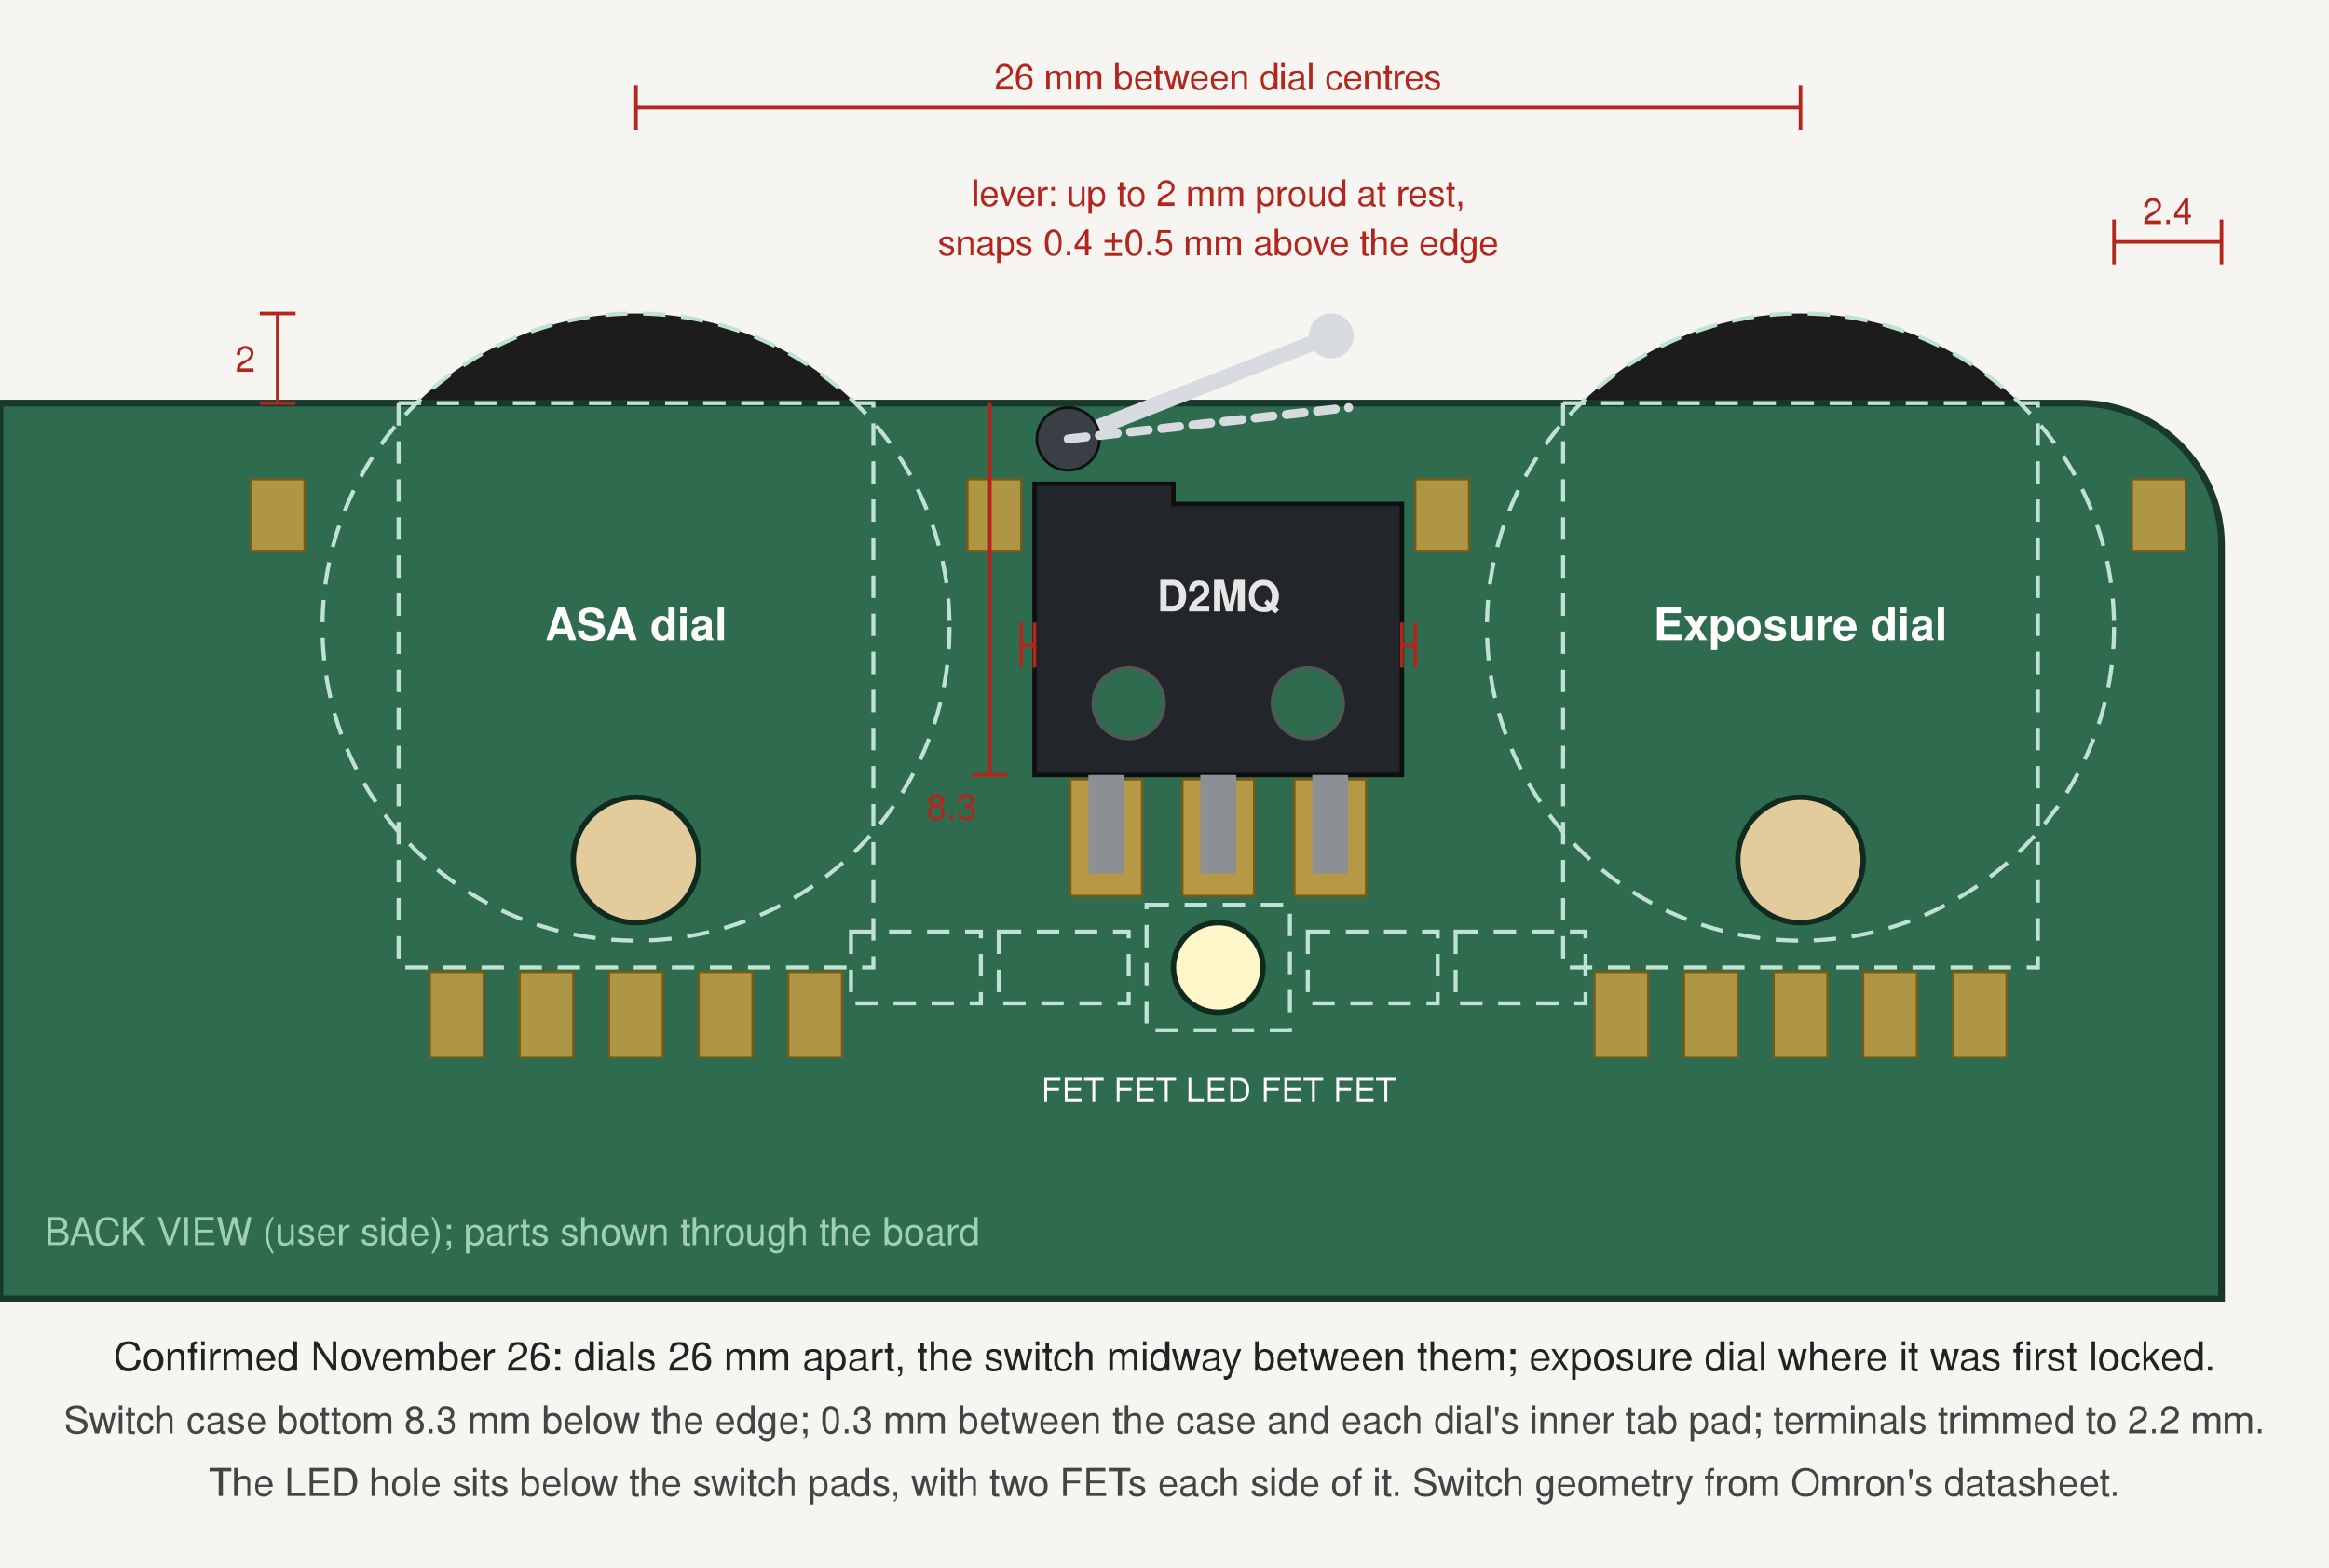
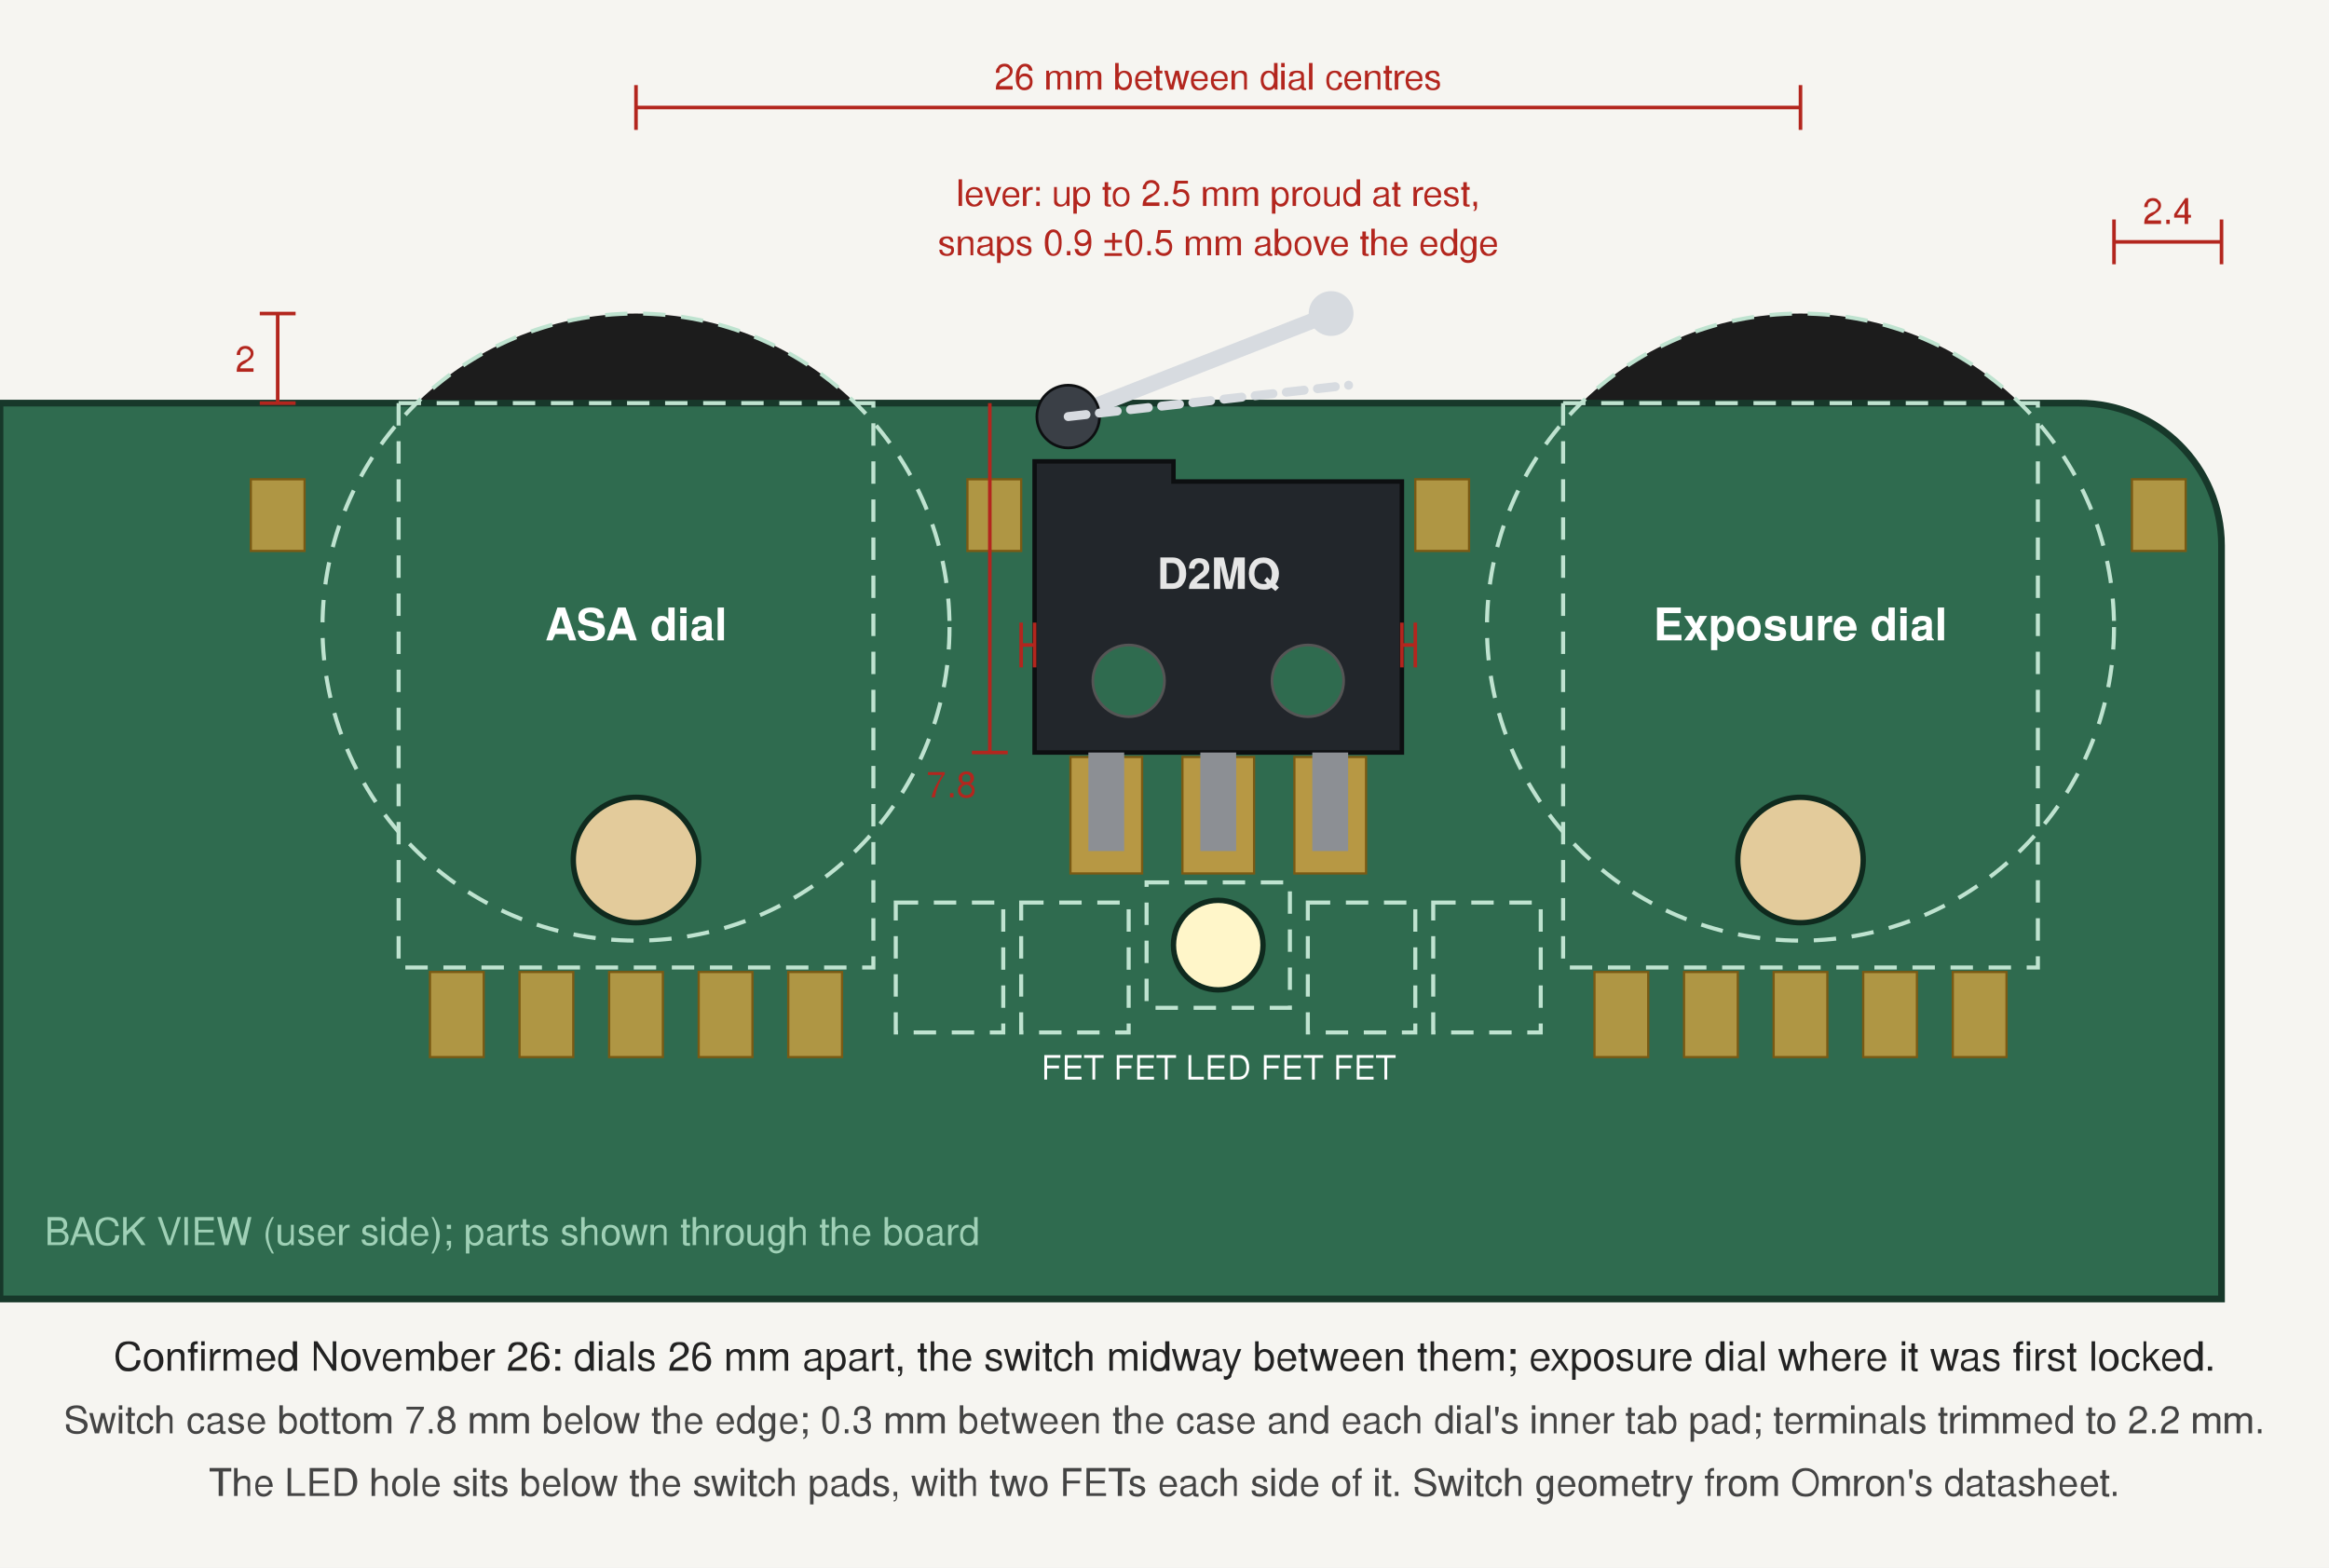
<svg xmlns="http://www.w3.org/2000/svg" width="1040" height="700" viewBox="36 -9 52 35" font-family="Helvetica, Arial, sans-serif">
  <rect x="36" y="-9" width="52" height="35" fill="#f6f5f1" />
  <circle cx="50.2" cy="5" r="7.0" fill="#1c1c1c" />
  <circle cx="76.2" cy="5" r="7.0" fill="#1c1c1c" />
  <path d="M36 0 H82.42 A3.18 3.18 0 0 1 85.6 3.18 V20 H36 Z" fill="#2f6b4f" stroke="#17382a" stroke-width="0.15" />
  <circle cx="50.2" cy="5" r="7.0" fill="none" stroke="#bfe3d0" stroke-width="0.09" stroke-dasharray="0.5 0.35" />
  <rect x="44.9" y="0" width="10.6" height="12.6" fill="none" stroke="#bfe3d0" stroke-width="0.09" stroke-dasharray="0.5 0.35" />
  <rect x="45.6" y="12.7" width="1.2" height="1.9" fill="#d9a441" fill-opacity="0.75" stroke="#7a5a14" stroke-width="0.05" />
  <rect x="47.6" y="12.7" width="1.2" height="1.9" fill="#d9a441" fill-opacity="0.75" stroke="#7a5a14" stroke-width="0.05" />
  <rect x="49.6" y="12.7" width="1.2" height="1.9" fill="#d9a441" fill-opacity="0.75" stroke="#7a5a14" stroke-width="0.05" />
  <rect x="51.6" y="12.7" width="1.2" height="1.9" fill="#d9a441" fill-opacity="0.75" stroke="#7a5a14" stroke-width="0.05" />
  <rect x="53.6" y="12.7" width="1.2" height="1.9" fill="#d9a441" fill-opacity="0.75" stroke="#7a5a14" stroke-width="0.05" />
  <rect x="41.6" y="1.7" width="1.2" height="1.6" fill="#d9a441" fill-opacity="0.75" stroke="#7a5a14" stroke-width="0.05" />
  <rect x="57.6" y="1.7" width="1.2" height="1.6" fill="#d9a441" fill-opacity="0.75" stroke="#7a5a14" stroke-width="0.05" />
  <circle cx="50.2" cy="10.2" r="1.4" fill="#e3cb9b" stroke="#0f2a1e" stroke-width="0.12" />
  <text x="50.2" y="5.3" font-size="1.0" text-anchor="middle" fill="#ffffff" font-weight="bold">ASA dial</text>
  <circle cx="76.2" cy="5" r="7.0" fill="none" stroke="#bfe3d0" stroke-width="0.09" stroke-dasharray="0.5 0.35" />
  <rect x="70.9" y="0" width="10.6" height="12.6" fill="none" stroke="#bfe3d0" stroke-width="0.09" stroke-dasharray="0.5 0.35" />
  <rect x="71.6" y="12.7" width="1.2" height="1.9" fill="#d9a441" fill-opacity="0.75" stroke="#7a5a14" stroke-width="0.05" />
  <rect x="73.6" y="12.7" width="1.2" height="1.9" fill="#d9a441" fill-opacity="0.75" stroke="#7a5a14" stroke-width="0.05" />
  <rect x="75.6" y="12.7" width="1.2" height="1.9" fill="#d9a441" fill-opacity="0.75" stroke="#7a5a14" stroke-width="0.05" />
  <rect x="77.6" y="12.7" width="1.2" height="1.9" fill="#d9a441" fill-opacity="0.75" stroke="#7a5a14" stroke-width="0.05" />
  <rect x="79.6" y="12.7" width="1.2" height="1.9" fill="#d9a441" fill-opacity="0.75" stroke="#7a5a14" stroke-width="0.05" />
  <rect x="67.6" y="1.7" width="1.2" height="1.6" fill="#d9a441" fill-opacity="0.75" stroke="#7a5a14" stroke-width="0.05" />
  <rect x="83.6" y="1.7" width="1.2" height="1.6" fill="#d9a441" fill-opacity="0.75" stroke="#7a5a14" stroke-width="0.05" />
  <circle cx="76.2" cy="10.2" r="1.4" fill="#e3cb9b" stroke="#0f2a1e" stroke-width="0.12" />
  <text x="76.2" y="5.3" font-size="1.0" text-anchor="middle" fill="#ffffff" font-weight="bold">Exposure dial</text>
-   <path d="M59.1 8.3 L59.1 1.8 L62.2 1.8 L62.2 2.25 L67.3 2.25 L67.3 8.3 Z" fill="#22262b" stroke="#0d0f11" stroke-width="0.1" />
-   <circle cx="61.2" cy="6.7" r="0.8" fill="#2f6b4f" stroke="#555" stroke-width="0.06" />
-   <circle cx="65.2" cy="6.7" r="0.8" fill="#2f6b4f" stroke="#555" stroke-width="0.06" />
-   <path d="M59.85 0.8 L65.72 -1.5" stroke="#d7dbe0" stroke-width="0.35" stroke-linecap="round" />
-   <circle cx="65.72" cy="-1.5" r="0.5" fill="#d7dbe0" />
-   <circle cx="59.85" cy="0.8" r="0.7" fill="#3a3f46" stroke="#0d0f11" stroke-width="0.06" />
-   <rect x="59.9" y="8.4" width="1.6" height="2.6" fill="#d9a441" fill-opacity="0.8" stroke="#7a5a14" stroke-width="0.05" />
-   <rect x="60.3" y="8.3" width="0.8" height="2.2" fill="#8c8f94" />
-   <rect x="62.4" y="8.4" width="1.6" height="2.6" fill="#d9a441" fill-opacity="0.8" stroke="#7a5a14" stroke-width="0.05" />
-   <rect x="62.8" y="8.3" width="0.8" height="2.2" fill="#8c8f94" />
-   <rect x="64.9" y="8.4" width="1.6" height="2.6" fill="#d9a441" fill-opacity="0.8" stroke="#7a5a14" stroke-width="0.05" />
-   <rect x="65.3" y="8.3" width="0.8" height="2.2" fill="#8c8f94" />
-   <path d="M59.85 0.8 L66.11 0.1" stroke="#d7dbe0" stroke-width="0.2" stroke-dasharray="0.4 0.3" stroke-linecap="round" />
-   <text x="63.2" y="4.65" font-size="0.95" text-anchor="middle" fill="#e6e6e6" font-weight="bold">D2MQ</text>
-   <circle cx="63.2" cy="12.6" r="1" fill="#fff6c9" stroke="#0f2a1e" stroke-width="0.12" />
-   <rect x="61.6" y="11.2" width="3.2" height="2.8" fill="none" stroke="#bfe3d0" stroke-width="0.09" stroke-dasharray="0.5 0.35" />
-   <rect x="55" y="11.8" width="2.9" height="1.6" fill="none" stroke="#bfe3d0" stroke-width="0.09" stroke-dasharray="0.5 0.35" />
-   <rect x="58.3" y="11.8" width="2.9" height="1.6" fill="none" stroke="#bfe3d0" stroke-width="0.09" stroke-dasharray="0.5 0.35" />
-   <rect x="65.2" y="11.8" width="2.9" height="1.6" fill="none" stroke="#bfe3d0" stroke-width="0.09" stroke-dasharray="0.5 0.35" />
-   <rect x="68.5" y="11.8" width="2.9" height="1.6" fill="none" stroke="#bfe3d0" stroke-width="0.09" stroke-dasharray="0.5 0.35" />
-   <text x="63.2" y="15.6" font-size="0.75" text-anchor="middle" fill="#ffffff" font-weight="normal">FET  FET  LED  FET  FET</text>
+   <path d="M59.1 7.8 L59.1 1.3 L62.2 1.3 L62.2 1.75 L67.3 1.75 L67.3 7.8 Z" fill="#22262b" stroke="#0d0f11" stroke-width="0.1" />
+   <circle cx="61.2" cy="6.2" r="0.8" fill="#2f6b4f" stroke="#555" stroke-width="0.06" />
+   <circle cx="65.2" cy="6.2" r="0.8" fill="#2f6b4f" stroke="#555" stroke-width="0.06" />
+   <path d="M59.85 0.3 L65.72 -2" stroke="#d7dbe0" stroke-width="0.35" stroke-linecap="round" />
+   <circle cx="65.72" cy="-2" r="0.5" fill="#d7dbe0" />
+   <circle cx="59.85" cy="0.3" r="0.7" fill="#3a3f46" stroke="#0d0f11" stroke-width="0.06" />
+   <rect x="59.9" y="7.9" width="1.6" height="2.6" fill="#d9a441" fill-opacity="0.8" stroke="#7a5a14" stroke-width="0.05" />
+   <rect x="60.3" y="7.8" width="0.8" height="2.2" fill="#8c8f94" />
+   <rect x="62.4" y="7.9" width="1.6" height="2.6" fill="#d9a441" fill-opacity="0.8" stroke="#7a5a14" stroke-width="0.05" />
+   <rect x="62.8" y="7.8" width="0.8" height="2.2" fill="#8c8f94" />
+   <rect x="64.9" y="7.9" width="1.6" height="2.6" fill="#d9a441" fill-opacity="0.8" stroke="#7a5a14" stroke-width="0.05" />
+   <rect x="65.3" y="7.8" width="0.8" height="2.2" fill="#8c8f94" />
+   <path d="M59.85 0.3 L66.11 -0.4" stroke="#d7dbe0" stroke-width="0.2" stroke-dasharray="0.4 0.3" stroke-linecap="round" />
+   <text x="63.2" y="4.15" font-size="0.95" text-anchor="middle" fill="#e6e6e6" font-weight="bold">D2MQ</text>
+   <circle cx="63.2" cy="12.1" r="1" fill="#fff6c9" stroke="#0f2a1e" stroke-width="0.12" />
+   <rect x="61.6" y="10.7" width="3.2" height="2.8" fill="none" stroke="#bfe3d0" stroke-width="0.09" stroke-dasharray="0.5 0.35" />
+   <rect x="56" y="11.15" width="2.4" height="2.9" fill="none" stroke="#bfe3d0" stroke-width="0.09" stroke-dasharray="0.5 0.35" />
+   <rect x="58.8" y="11.15" width="2.4" height="2.9" fill="none" stroke="#bfe3d0" stroke-width="0.09" stroke-dasharray="0.5 0.35" />
+   <rect x="65.2" y="11.15" width="2.4" height="2.9" fill="none" stroke="#bfe3d0" stroke-width="0.09" stroke-dasharray="0.5 0.35" />
+   <rect x="68" y="11.15" width="2.4" height="2.9" fill="none" stroke="#bfe3d0" stroke-width="0.09" stroke-dasharray="0.5 0.35" />
+   <text x="63.2" y="15.1" font-size="0.75" text-anchor="middle" fill="#ffffff" font-weight="normal">FET  FET  LED  FET  FET</text>
  <path d="M58.8 5.4 H59.1 M58.8 4.9 V5.9 M59.1 4.9 V5.9" stroke="#b3261e" stroke-width="0.08" fill="none" />
  <text x="58.95" y="6.5" font-size="0.8" text-anchor="middle" fill="#b3261e" font-weight="normal" />
  <path d="M67.3 5.4 H67.6 M67.3 4.9 V5.9 M67.6 4.9 V5.9" stroke="#b3261e" stroke-width="0.08" fill="none" />
  <text x="67.45" y="6.5" font-size="0.8" text-anchor="middle" fill="#b3261e" font-weight="normal" />
  <path d="M50.2 -6.6 H76.2 M50.2 -7.1 V-6.1 M76.2 -7.1 V-6.1" stroke="#b3261e" stroke-width="0.08" fill="none" />
  <text x="63.2" y="-7" font-size="0.8" text-anchor="middle" fill="#b3261e" font-weight="normal">26 mm between dial centres</text>
  <path d="M83.2 -3.6 H85.6 M83.2 -4.1 V-3.1 M85.6 -4.1 V-3.1" stroke="#b3261e" stroke-width="0.08" fill="none" />
  <text x="84.4" y="-4" font-size="0.8" text-anchor="middle" fill="#b3261e" font-weight="normal">2.4</text>
  <path d="M42.2 -2 V0 M41.8 -2 H42.6 M41.8 0 H42.6" stroke="#b3261e" stroke-width="0.08" fill="none" />
  <text x="41.7" y="-0.7" font-size="0.8" text-anchor="end" fill="#b3261e" font-weight="normal">2</text>
-   <text x="63.2" y="-4.4" font-size="0.8" text-anchor="middle" fill="#b3261e" font-weight="normal">lever: up to 2 mm proud at rest,</text>
-   <text x="63.2" y="-3.3" font-size="0.8" text-anchor="middle" fill="#b3261e" font-weight="normal">snaps 0.4 ±0.5 mm above the edge</text>
-   <path d="M58.1 0 V8.3 M57.7 8.3 H58.5" stroke="#b3261e" stroke-width="0.08" fill="none" />
-   <text x="57.8" y="9.3" font-size="0.8" text-anchor="end" fill="#b3261e" font-weight="normal">8.3</text>
+   <text x="63.2" y="-4.4" font-size="0.8" text-anchor="middle" fill="#b3261e" font-weight="normal">lever: up to 2.5 mm proud at rest,</text>
+   <text x="63.2" y="-3.3" font-size="0.8" text-anchor="middle" fill="#b3261e" font-weight="normal">snaps 0.9 ±0.5 mm above the edge</text>
+   <path d="M58.1 0 V7.8 M57.7 7.8 H58.5" stroke="#b3261e" stroke-width="0.08" fill="none" />
+   <text x="57.8" y="8.8" font-size="0.8" text-anchor="end" fill="#b3261e" font-weight="normal">7.8</text>
  <text x="37" y="18.8" font-size="0.85" text-anchor="start" fill="#9fd0b6" font-weight="normal">BACK VIEW (user side); parts shown through the board</text>
  <text x="62" y="21.6" font-size="0.9" text-anchor="middle" fill="#222" font-weight="normal">Confirmed November 26: dials 26 mm apart, the switch midway between them; exposure dial where it was first locked.</text>
-   <text x="62" y="23" font-size="0.85" text-anchor="middle" fill="#444" font-weight="normal">Switch case bottom 8.3 mm below the edge; 0.3 mm between the case and each dial's inner tab pad; terminals trimmed to 2.2 mm.</text>
+   <text x="62" y="23" font-size="0.85" text-anchor="middle" fill="#444" font-weight="normal">Switch case bottom 7.8 mm below the edge; 0.3 mm between the case and each dial's inner tab pad; terminals trimmed to 2.2 mm.</text>
  <text x="62" y="24.4" font-size="0.85" text-anchor="middle" fill="#444" font-weight="normal">The LED hole sits below the switch pads, with two FETs each side of it. Switch geometry from Omron's datasheet.</text>
</svg>
